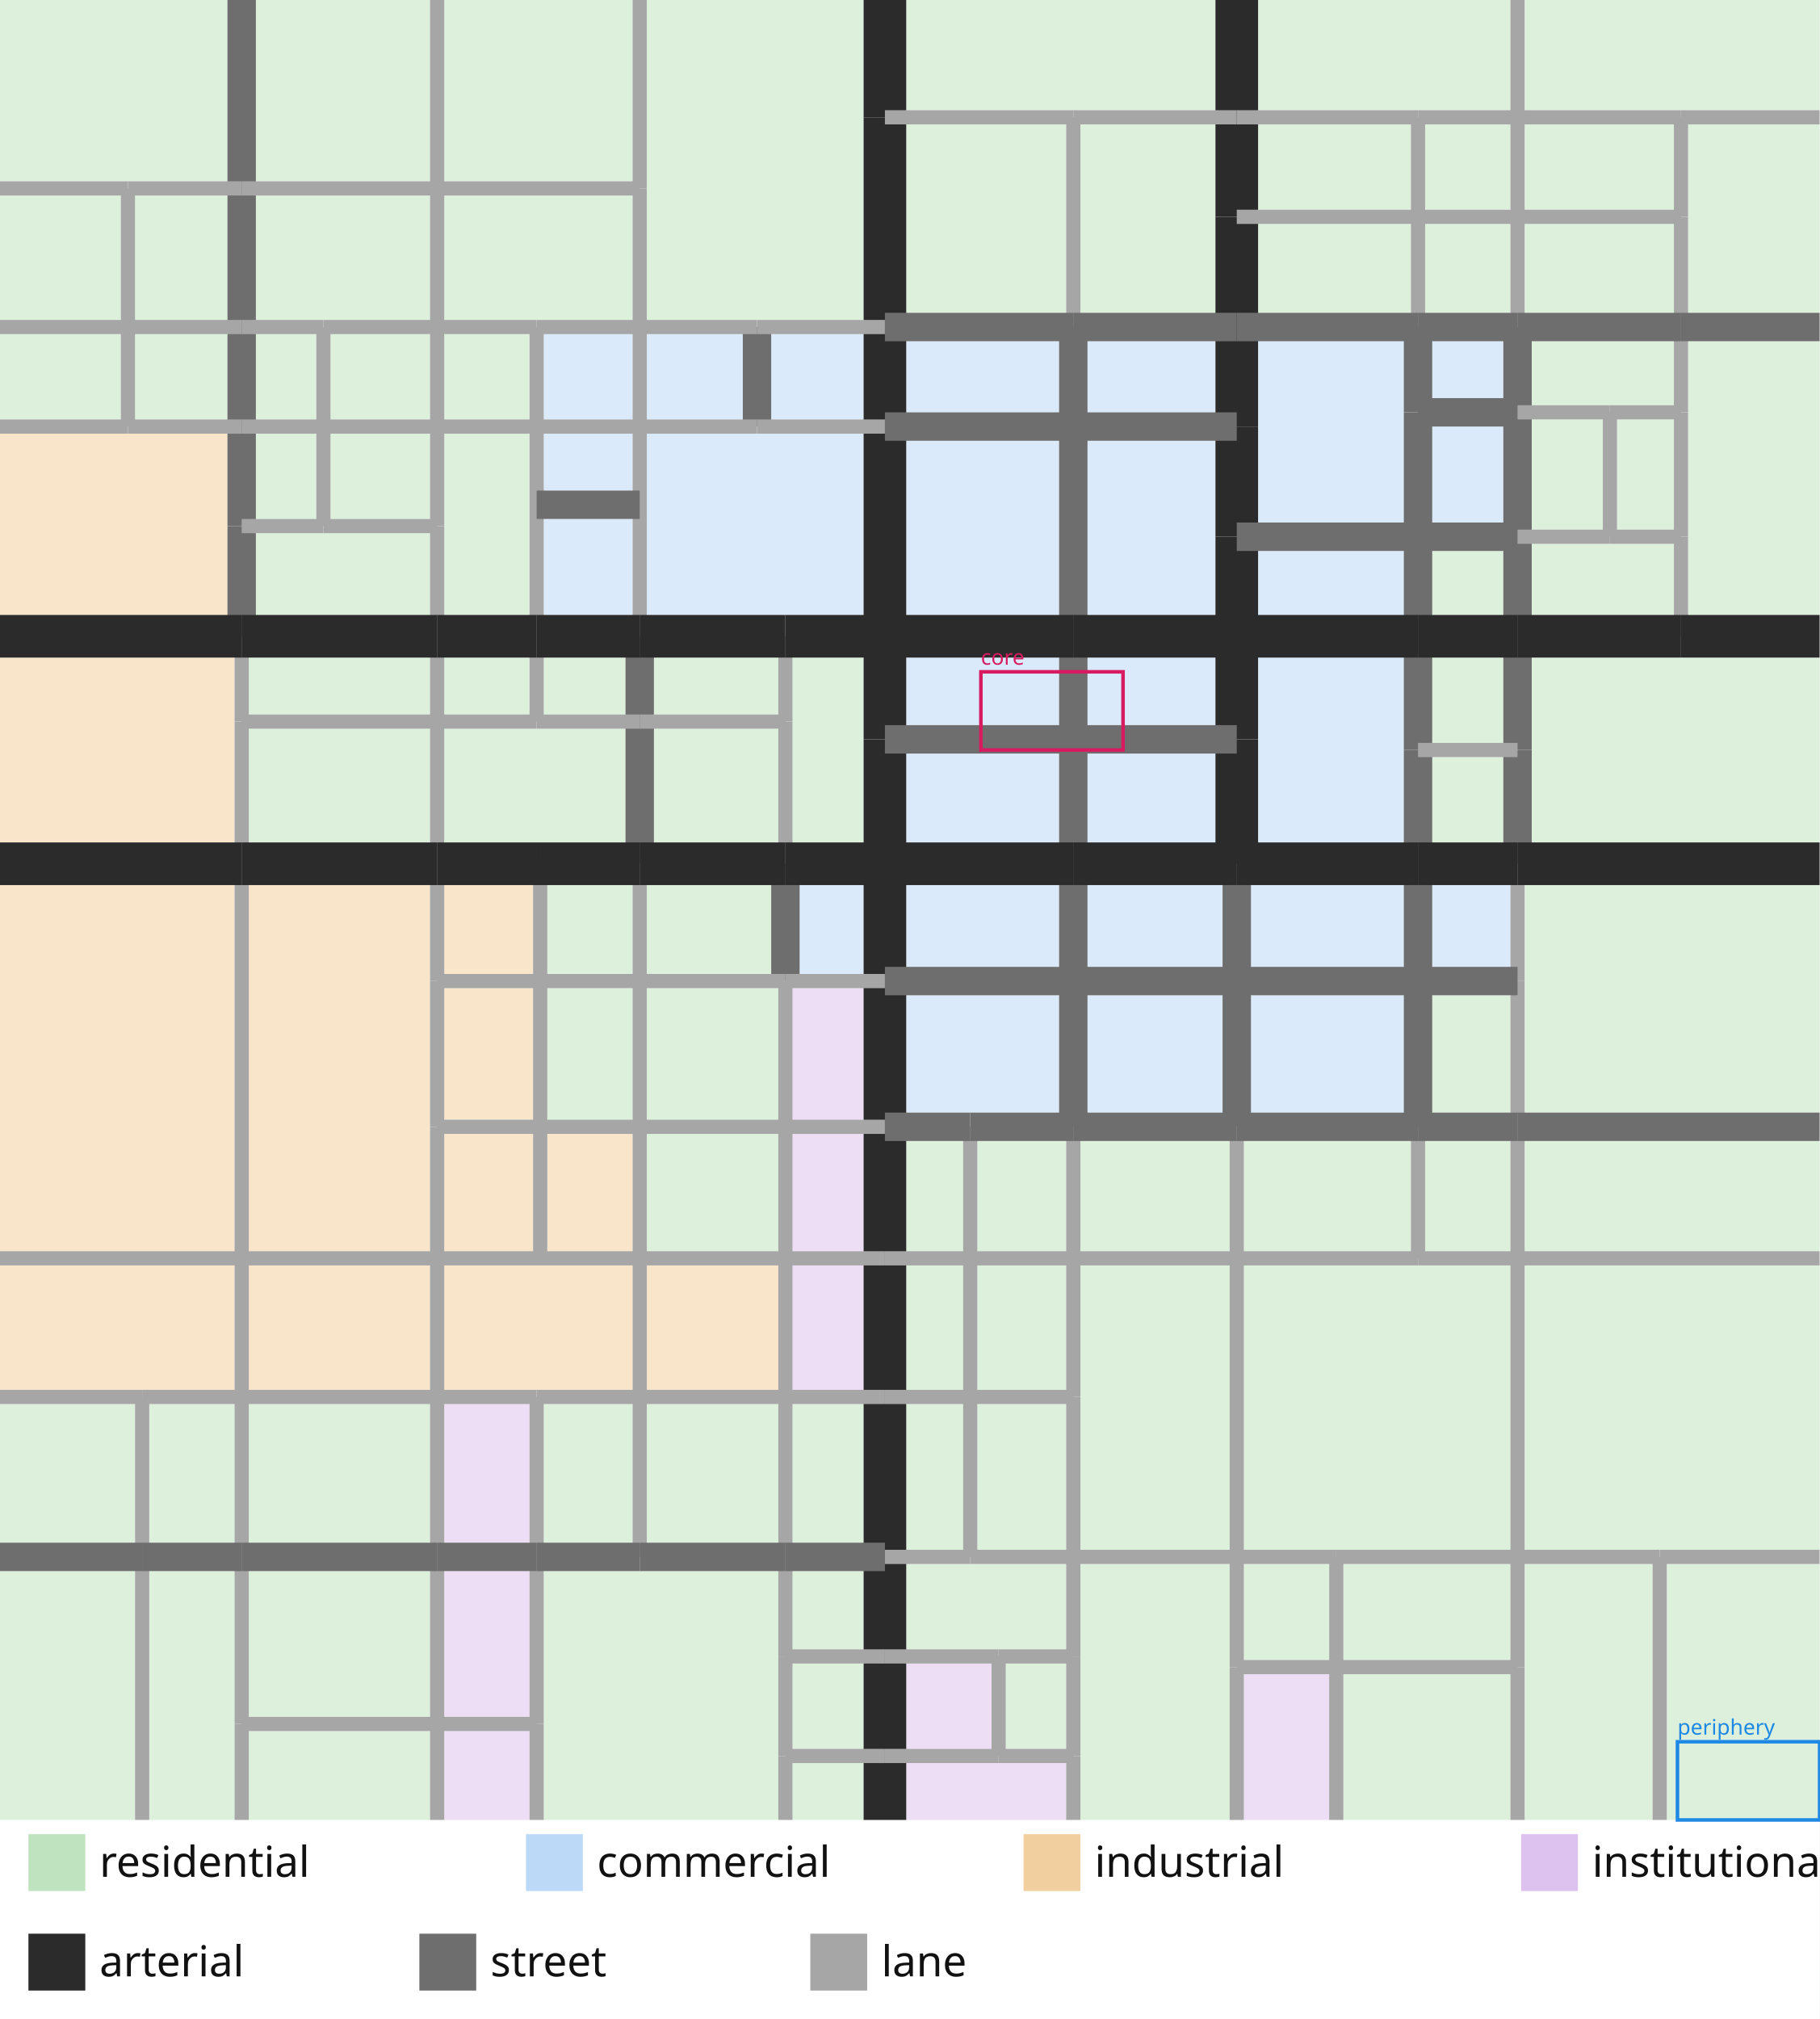
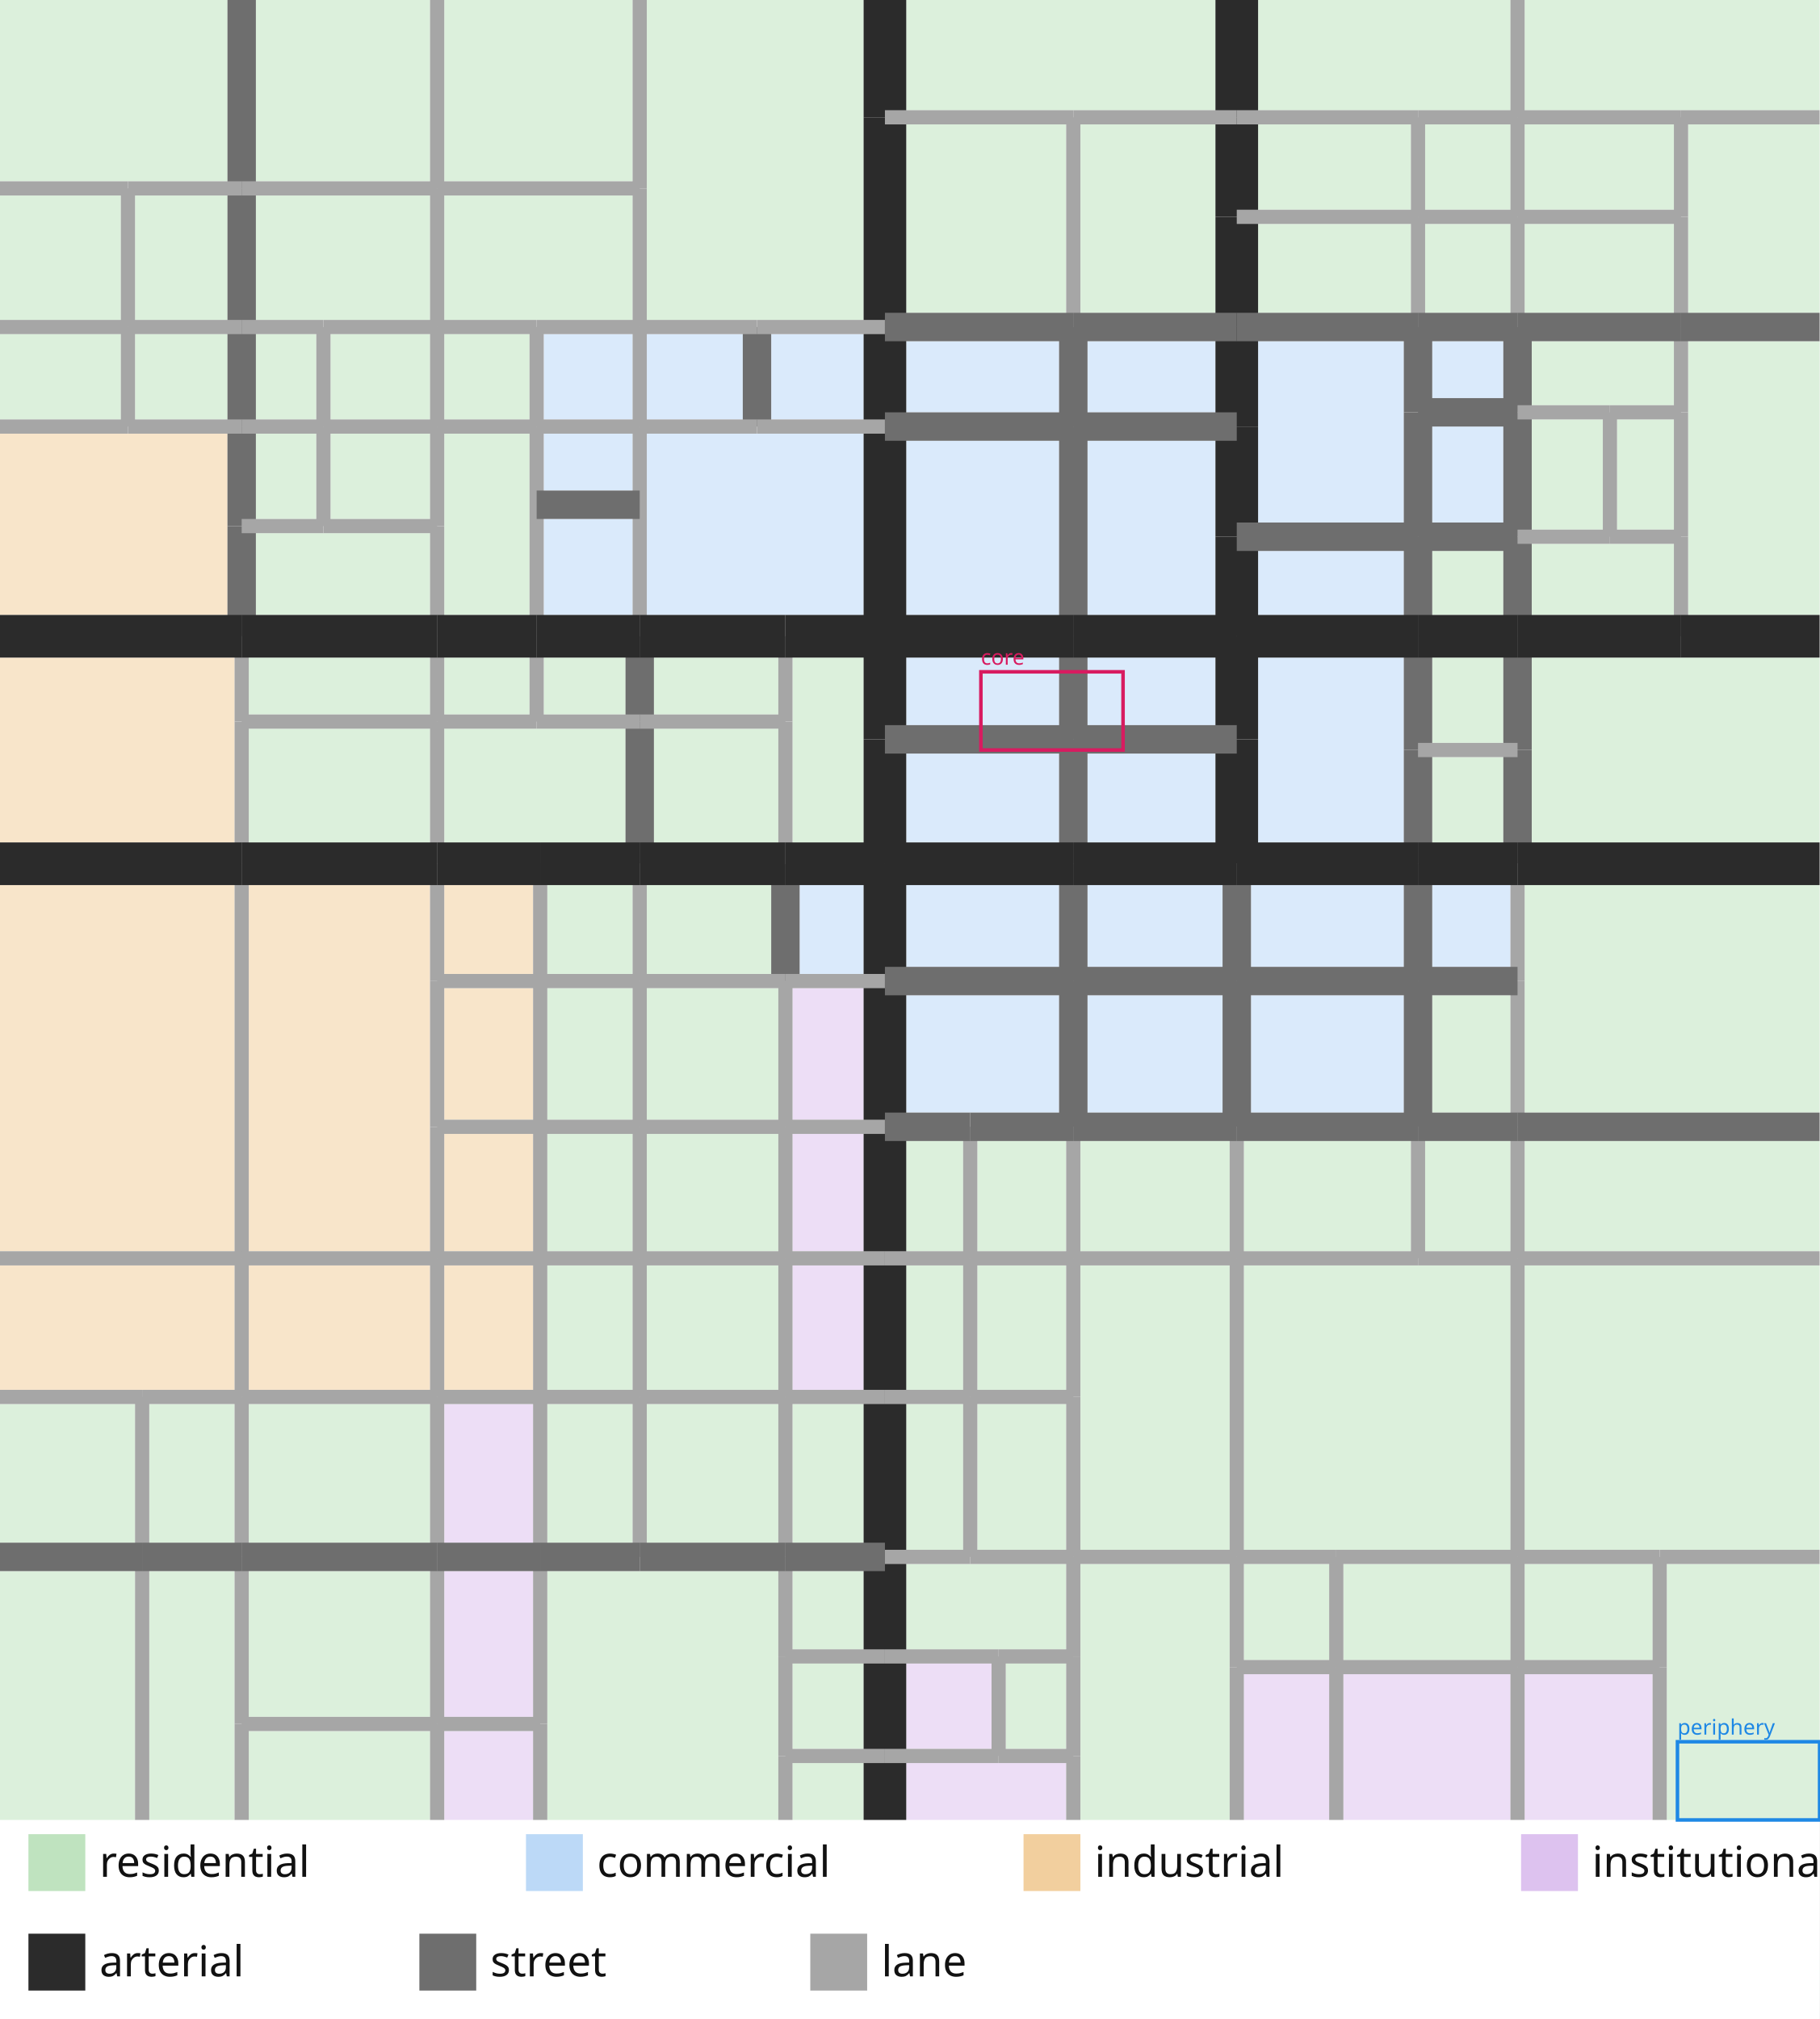
<svg xmlns="http://www.w3.org/2000/svg" width="512" height="568" viewBox="0 0 512 568">
  <rect x="0" y="0" width="512" height="568" fill="#ffffff" />
  <rect x="0" y="0" width="64" height="51" fill="#bfe3bf" fill-opacity="0.55" />
  <rect x="72" y="0" width="49" height="51" fill="#bfe3bf" fill-opacity="0.55" />
  <rect x="125" y="0" width="53" height="51" fill="#bfe3bf" fill-opacity="0.55" />
  <rect x="182" y="0" width="61" height="90" fill="#bfe3bf" fill-opacity="0.55" />
  <rect x="255" y="0" width="87" height="31" fill="#bfe3bf" fill-opacity="0.55" />
  <rect x="354" y="0" width="71" height="31" fill="#bfe3bf" fill-opacity="0.55" />
  <rect x="429" y="0" width="83" height="31" fill="#bfe3bf" fill-opacity="0.55" />
  <rect x="255" y="35" width="45" height="53" fill="#bfe3bf" fill-opacity="0.55" />
  <rect x="304" y="35" width="38" height="53" fill="#bfe3bf" fill-opacity="0.55" />
  <rect x="354" y="35" width="43" height="24" fill="#bfe3bf" fill-opacity="0.55" />
  <rect x="401" y="35" width="24" height="24" fill="#bfe3bf" fill-opacity="0.55" />
  <rect x="429" y="35" width="42" height="24" fill="#bfe3bf" fill-opacity="0.55" />
  <rect x="475" y="35" width="37" height="53" fill="#bfe3bf" fill-opacity="0.55" />
  <rect x="0" y="55" width="34" height="35" fill="#bfe3bf" fill-opacity="0.55" />
  <rect x="38" y="55" width="26" height="35" fill="#bfe3bf" fill-opacity="0.55" />
  <rect x="72" y="55" width="49" height="35" fill="#bfe3bf" fill-opacity="0.55" />
  <rect x="125" y="55" width="53" height="35" fill="#bfe3bf" fill-opacity="0.55" />
  <rect x="354" y="63" width="43" height="25" fill="#bfe3bf" fill-opacity="0.55" />
  <rect x="401" y="63" width="24" height="25" fill="#bfe3bf" fill-opacity="0.55" />
  <rect x="429" y="63" width="42" height="25" fill="#bfe3bf" fill-opacity="0.55" />
  <rect x="0" y="94" width="34" height="24" fill="#bfe3bf" fill-opacity="0.55" />
  <rect x="38" y="94" width="26" height="24" fill="#bfe3bf" fill-opacity="0.55" />
  <rect x="72" y="94" width="17" height="24" fill="#bfe3bf" fill-opacity="0.55" />
  <rect x="93" y="94" width="28" height="24" fill="#bfe3bf" fill-opacity="0.55" />
  <rect x="125" y="94" width="24" height="24" fill="#bfe3bf" fill-opacity="0.55" />
  <rect x="153" y="94" width="25" height="24" fill="#bcd9f7" fill-opacity="0.55" />
  <rect x="182" y="94" width="27" height="24" fill="#bcd9f7" fill-opacity="0.55" />
  <rect x="217" y="94" width="26" height="24" fill="#bcd9f7" fill-opacity="0.55" />
  <rect x="255" y="96" width="43" height="20" fill="#bcd9f7" fill-opacity="0.55" />
  <rect x="306" y="96" width="36" height="20" fill="#bcd9f7" fill-opacity="0.55" />
  <rect x="354" y="96" width="41" height="51" fill="#bcd9f7" fill-opacity="0.55" />
  <rect x="403" y="96" width="20" height="16" fill="#bcd9f7" fill-opacity="0.55" />
  <rect x="431" y="96" width="40" height="18" fill="#bfe3bf" fill-opacity="0.55" />
  <rect x="475" y="96" width="37" height="77" fill="#bfe3bf" fill-opacity="0.55" />
  <rect x="431" y="118" width="20" height="31" fill="#bfe3bf" fill-opacity="0.55" />
  <rect x="455" y="118" width="16" height="31" fill="#bfe3bf" fill-opacity="0.55" />
  <rect x="403" y="120" width="20" height="27" fill="#bcd9f7" fill-opacity="0.55" />
  <rect x="0" y="122" width="64" height="51" fill="#f2cf9e" fill-opacity="0.55" />
  <rect x="72" y="122" width="17" height="24" fill="#bfe3bf" fill-opacity="0.55" />
  <rect x="93" y="122" width="28" height="24" fill="#bfe3bf" fill-opacity="0.55" />
  <rect x="125" y="122" width="24" height="51" fill="#bfe3bf" fill-opacity="0.55" />
  <rect x="153" y="122" width="25" height="16" fill="#bcd9f7" fill-opacity="0.55" />
  <rect x="182" y="122" width="61" height="51" fill="#bcd9f7" fill-opacity="0.55" />
  <rect x="255" y="124" width="43" height="49" fill="#bcd9f7" fill-opacity="0.55" />
  <rect x="306" y="124" width="36" height="49" fill="#bcd9f7" fill-opacity="0.55" />
  <rect x="153" y="146" width="25" height="27" fill="#bcd9f7" fill-opacity="0.55" />
  <rect x="72" y="150" width="49" height="23" fill="#bfe3bf" fill-opacity="0.55" />
  <rect x="431" y="153" width="40" height="20" fill="#bfe3bf" fill-opacity="0.55" />
  <rect x="354" y="155" width="41" height="18" fill="#bcd9f7" fill-opacity="0.55" />
  <rect x="403" y="155" width="20" height="18" fill="#bfe3bf" fill-opacity="0.55" />
  <rect x="0" y="185" width="66" height="52" fill="#f2cf9e" fill-opacity="0.55" />
  <rect x="70" y="185" width="51" height="16" fill="#bfe3bf" fill-opacity="0.55" />
  <rect x="125" y="185" width="24" height="16" fill="#bfe3bf" fill-opacity="0.55" />
  <rect x="153" y="185" width="23" height="16" fill="#bfe3bf" fill-opacity="0.55" />
  <rect x="184" y="185" width="35" height="16" fill="#bfe3bf" fill-opacity="0.55" />
  <rect x="223" y="185" width="20" height="52" fill="#bfe3bf" fill-opacity="0.55" />
  <rect x="255" y="185" width="43" height="19" fill="#bcd9f7" fill-opacity="0.55" />
  <rect x="306" y="185" width="36" height="19" fill="#bcd9f7" fill-opacity="0.55" />
  <rect x="354" y="185" width="41" height="52" fill="#bcd9f7" fill-opacity="0.55" />
  <rect x="403" y="185" width="20" height="24" fill="#bfe3bf" fill-opacity="0.55" />
  <rect x="431" y="185" width="81" height="52" fill="#bfe3bf" fill-opacity="0.55" />
  <rect x="70" y="205" width="51" height="32" fill="#bfe3bf" fill-opacity="0.55" />
  <rect x="125" y="205" width="51" height="32" fill="#bfe3bf" fill-opacity="0.55" />
  <rect x="184" y="205" width="35" height="32" fill="#bfe3bf" fill-opacity="0.55" />
  <rect x="255" y="212" width="43" height="25" fill="#bcd9f7" fill-opacity="0.55" />
  <rect x="306" y="212" width="36" height="25" fill="#bcd9f7" fill-opacity="0.55" />
  <rect x="403" y="213" width="20" height="24" fill="#bfe3bf" fill-opacity="0.55" />
  <rect x="0" y="249" width="66" height="103" fill="#f2cf9e" fill-opacity="0.55" />
  <rect x="70" y="249" width="51" height="103" fill="#f2cf9e" fill-opacity="0.55" />
  <rect x="125" y="249" width="25" height="25" fill="#f2cf9e" fill-opacity="0.55" />
  <rect x="154" y="249" width="24" height="25" fill="#bfe3bf" fill-opacity="0.55" />
  <rect x="182" y="249" width="35" height="25" fill="#bfe3bf" fill-opacity="0.55" />
  <rect x="225" y="249" width="18" height="25" fill="#bcd9f7" fill-opacity="0.55" />
  <rect x="255" y="249" width="43" height="23" fill="#bcd9f7" fill-opacity="0.55" />
  <rect x="306" y="249" width="38" height="23" fill="#bcd9f7" fill-opacity="0.55" />
  <rect x="352" y="249" width="43" height="23" fill="#bcd9f7" fill-opacity="0.55" />
  <rect x="403" y="249" width="22" height="23" fill="#bcd9f7" fill-opacity="0.55" />
  <rect x="429" y="249" width="83" height="64" fill="#bfe3bf" fill-opacity="0.55" />
  <rect x="125" y="278" width="25" height="37" fill="#f2cf9e" fill-opacity="0.55" />
  <rect x="154" y="278" width="24" height="37" fill="#bfe3bf" fill-opacity="0.55" />
  <rect x="182" y="278" width="37" height="37" fill="#bfe3bf" fill-opacity="0.55" />
  <rect x="223" y="278" width="20" height="37" fill="#ddc2ef" fill-opacity="0.55" />
  <rect x="255" y="280" width="43" height="33" fill="#bcd9f7" fill-opacity="0.55" />
  <rect x="306" y="280" width="38" height="33" fill="#bcd9f7" fill-opacity="0.55" />
  <rect x="352" y="280" width="43" height="33" fill="#bcd9f7" fill-opacity="0.55" />
  <rect x="403" y="280" width="22" height="33" fill="#bfe3bf" fill-opacity="0.55" />
  <rect x="125" y="319" width="25" height="33" fill="#f2cf9e" fill-opacity="0.55" />
-   <rect x="154" y="319" width="24" height="33" fill="#f2cf9e" fill-opacity="0.55" />
+   <rect x="154" y="319" width="24" height="33" fill="#bfe3bf" fill-opacity="0.55" />
  <rect x="182" y="319" width="37" height="33" fill="#bfe3bf" fill-opacity="0.55" />
  <rect x="223" y="319" width="20" height="33" fill="#ddc2ef" fill-opacity="0.55" />
  <rect x="255" y="321" width="16" height="31" fill="#bfe3bf" fill-opacity="0.55" />
  <rect x="275" y="321" width="25" height="31" fill="#bfe3bf" fill-opacity="0.55" />
  <rect x="304" y="321" width="42" height="31" fill="#bfe3bf" fill-opacity="0.55" />
  <rect x="350" y="321" width="47" height="31" fill="#bfe3bf" fill-opacity="0.55" />
  <rect x="401" y="321" width="24" height="31" fill="#bfe3bf" fill-opacity="0.55" />
  <rect x="429" y="321" width="83" height="31" fill="#bfe3bf" fill-opacity="0.55" />
  <rect x="0" y="356" width="66" height="35" fill="#f2cf9e" fill-opacity="0.55" />
  <rect x="70" y="356" width="51" height="35" fill="#f2cf9e" fill-opacity="0.55" />
-   <rect x="125" y="356" width="53" height="35" fill="#f2cf9e" fill-opacity="0.55" />
-   <rect x="182" y="356" width="37" height="35" fill="#f2cf9e" fill-opacity="0.55" />
+   <rect x="125" y="356" width="25" height="35" fill="#f2cf9e" fill-opacity="0.55" />
+   <rect x="154" y="356" width="24" height="35" fill="#bfe3bf" fill-opacity="0.55" />
+   <rect x="182" y="356" width="37" height="35" fill="#bfe3bf" fill-opacity="0.55" />
  <rect x="223" y="356" width="20" height="35" fill="#ddc2ef" fill-opacity="0.55" />
  <rect x="255" y="356" width="16" height="35" fill="#bfe3bf" fill-opacity="0.55" />
  <rect x="275" y="356" width="25" height="35" fill="#bfe3bf" fill-opacity="0.55" />
  <rect x="304" y="356" width="42" height="80" fill="#bfe3bf" fill-opacity="0.55" />
  <rect x="350" y="356" width="75" height="80" fill="#bfe3bf" fill-opacity="0.55" />
  <rect x="429" y="356" width="83" height="80" fill="#bfe3bf" fill-opacity="0.55" />
  <rect x="0" y="395" width="38" height="39" fill="#bfe3bf" fill-opacity="0.55" />
  <rect x="42" y="395" width="24" height="39" fill="#bfe3bf" fill-opacity="0.55" />
  <rect x="70" y="395" width="51" height="39" fill="#bfe3bf" fill-opacity="0.55" />
-   <rect x="125" y="395" width="24" height="39" fill="#ddc2ef" fill-opacity="0.55" />
-   <rect x="153" y="395" width="25" height="39" fill="#bfe3bf" fill-opacity="0.55" />
+   <rect x="125" y="395" width="25" height="39" fill="#ddc2ef" fill-opacity="0.55" />
+   <rect x="154" y="395" width="24" height="39" fill="#bfe3bf" fill-opacity="0.55" />
  <rect x="182" y="395" width="37" height="39" fill="#bfe3bf" fill-opacity="0.55" />
  <rect x="223" y="395" width="20" height="39" fill="#bfe3bf" fill-opacity="0.55" />
  <rect x="255" y="395" width="16" height="41" fill="#bfe3bf" fill-opacity="0.55" />
  <rect x="275" y="395" width="25" height="41" fill="#bfe3bf" fill-opacity="0.55" />
  <rect x="255" y="440" width="45" height="24" fill="#bfe3bf" fill-opacity="0.55" />
  <rect x="304" y="440" width="42" height="72" fill="#bfe3bf" fill-opacity="0.55" />
  <rect x="350" y="440" width="24" height="27" fill="#bfe3bf" fill-opacity="0.55" />
  <rect x="378" y="440" width="47" height="27" fill="#bfe3bf" fill-opacity="0.55" />
-   <rect x="429" y="440" width="36" height="72" fill="#bfe3bf" fill-opacity="0.55" />
+   <rect x="429" y="440" width="36" height="27" fill="#bfe3bf" fill-opacity="0.55" />
  <rect x="469" y="440" width="43" height="72" fill="#bfe3bf" fill-opacity="0.55" />
  <rect x="0" y="442" width="38" height="70" fill="#bfe3bf" fill-opacity="0.55" />
  <rect x="42" y="442" width="24" height="70" fill="#bfe3bf" fill-opacity="0.55" />
  <rect x="70" y="442" width="51" height="41" fill="#bfe3bf" fill-opacity="0.55" />
-   <rect x="125" y="442" width="24" height="41" fill="#ddc2ef" fill-opacity="0.55" />
-   <rect x="153" y="442" width="66" height="70" fill="#bfe3bf" fill-opacity="0.55" />
+   <rect x="125" y="442" width="25" height="41" fill="#ddc2ef" fill-opacity="0.55" />
+   <rect x="154" y="442" width="65" height="70" fill="#bfe3bf" fill-opacity="0.55" />
  <rect x="223" y="442" width="20" height="22" fill="#bfe3bf" fill-opacity="0.55" />
  <rect x="223" y="468" width="20" height="24" fill="#bfe3bf" fill-opacity="0.55" />
  <rect x="255" y="468" width="24" height="24" fill="#ddc2ef" fill-opacity="0.55" />
  <rect x="283" y="468" width="17" height="24" fill="#bfe3bf" fill-opacity="0.55" />
  <rect x="350" y="471" width="24" height="41" fill="#ddc2ef" fill-opacity="0.55" />
-   <rect x="378" y="471" width="47" height="41" fill="#bfe3bf" fill-opacity="0.55" />
+   <rect x="378" y="471" width="47" height="41" fill="#ddc2ef" fill-opacity="0.55" />
+   <rect x="429" y="471" width="36" height="41" fill="#ddc2ef" fill-opacity="0.55" />
  <rect x="70" y="487" width="51" height="25" fill="#bfe3bf" fill-opacity="0.55" />
-   <rect x="125" y="487" width="24" height="25" fill="#ddc2ef" fill-opacity="0.55" />
+   <rect x="125" y="487" width="25" height="25" fill="#ddc2ef" fill-opacity="0.55" />
  <rect x="223" y="496" width="20" height="16" fill="#bfe3bf" fill-opacity="0.55" />
  <rect x="255" y="496" width="45" height="16" fill="#ddc2ef" fill-opacity="0.55" />
  <rect x="34" y="53" width="4" height="39" fill="#a6a6a6" />
  <rect x="34" y="92" width="4" height="28" fill="#a6a6a6" />
  <rect x="38" y="393" width="4" height="45" fill="#a6a6a6" />
  <rect x="38" y="438" width="4" height="74" fill="#a6a6a6" />
  <rect x="64" y="0" width="8" height="53" fill="#6e6e6e" />
  <rect x="64" y="53" width="8" height="39" fill="#6e6e6e" />
  <rect x="64" y="92" width="8" height="28" fill="#6e6e6e" />
  <rect x="64" y="120" width="8" height="28" fill="#6e6e6e" />
  <rect x="64" y="148" width="8" height="31" fill="#6e6e6e" />
  <rect x="66" y="179" width="4" height="24" fill="#a6a6a6" />
  <rect x="66" y="203" width="4" height="40" fill="#a6a6a6" />
  <rect x="66" y="243" width="4" height="111" fill="#a6a6a6" />
  <rect x="66" y="354" width="4" height="39" fill="#a6a6a6" />
  <rect x="66" y="393" width="4" height="45" fill="#a6a6a6" />
  <rect x="66" y="438" width="4" height="47" fill="#a6a6a6" />
  <rect x="66" y="485" width="4" height="27" fill="#a6a6a6" />
  <rect x="89" y="92" width="4" height="28" fill="#a6a6a6" />
  <rect x="89" y="120" width="4" height="28" fill="#a6a6a6" />
  <rect x="121" y="0" width="4" height="53" fill="#a6a6a6" />
  <rect x="121" y="53" width="4" height="39" fill="#a6a6a6" />
  <rect x="121" y="92" width="4" height="28" fill="#a6a6a6" />
  <rect x="121" y="120" width="4" height="28" fill="#a6a6a6" />
  <rect x="121" y="148" width="4" height="31" fill="#a6a6a6" />
  <rect x="121" y="179" width="4" height="24" fill="#a6a6a6" />
  <rect x="121" y="203" width="4" height="40" fill="#a6a6a6" />
  <rect x="121" y="243" width="4" height="33" fill="#a6a6a6" />
  <rect x="121" y="276" width="4" height="41" fill="#a6a6a6" />
  <rect x="121" y="317" width="4" height="37" fill="#a6a6a6" />
  <rect x="121" y="354" width="4" height="39" fill="#a6a6a6" />
  <rect x="121" y="393" width="4" height="45" fill="#a6a6a6" />
  <rect x="121" y="438" width="4" height="47" fill="#a6a6a6" />
  <rect x="121" y="485" width="4" height="27" fill="#a6a6a6" />
  <rect x="149" y="92" width="4" height="28" fill="#a6a6a6" />
  <rect x="149" y="120" width="4" height="22" fill="#a6a6a6" />
  <rect x="149" y="142" width="4" height="37" fill="#a6a6a6" />
  <rect x="149" y="179" width="4" height="24" fill="#a6a6a6" />
-   <rect x="149" y="393" width="4" height="45" fill="#a6a6a6" />
-   <rect x="149" y="438" width="4" height="47" fill="#a6a6a6" />
-   <rect x="149" y="485" width="4" height="27" fill="#a6a6a6" />
  <rect x="150" y="243" width="4" height="33" fill="#a6a6a6" />
  <rect x="150" y="276" width="4" height="41" fill="#a6a6a6" />
  <rect x="150" y="317" width="4" height="37" fill="#a6a6a6" />
+   <rect x="150" y="354" width="4" height="39" fill="#a6a6a6" />
+   <rect x="150" y="393" width="4" height="45" fill="#a6a6a6" />
+   <rect x="150" y="438" width="4" height="47" fill="#a6a6a6" />
+   <rect x="150" y="485" width="4" height="27" fill="#a6a6a6" />
  <rect x="178" y="0" width="4" height="53" fill="#a6a6a6" />
  <rect x="178" y="53" width="4" height="39" fill="#a6a6a6" />
  <rect x="178" y="92" width="4" height="28" fill="#a6a6a6" />
  <rect x="178" y="120" width="4" height="22" fill="#a6a6a6" />
  <rect x="178" y="142" width="4" height="37" fill="#a6a6a6" />
  <rect x="176" y="179" width="8" height="24" fill="#6e6e6e" />
  <rect x="176" y="203" width="8" height="40" fill="#6e6e6e" />
  <rect x="178" y="243" width="4" height="33" fill="#a6a6a6" />
  <rect x="178" y="276" width="4" height="41" fill="#a6a6a6" />
  <rect x="178" y="317" width="4" height="37" fill="#a6a6a6" />
  <rect x="178" y="354" width="4" height="39" fill="#a6a6a6" />
  <rect x="178" y="393" width="4" height="45" fill="#a6a6a6" />
  <rect x="209" y="92" width="8" height="28" fill="#6e6e6e" />
  <rect x="219" y="179" width="4" height="24" fill="#a6a6a6" />
  <rect x="219" y="203" width="4" height="40" fill="#a6a6a6" />
  <rect x="217" y="243" width="8" height="33" fill="#6e6e6e" />
  <rect x="219" y="276" width="4" height="41" fill="#a6a6a6" />
  <rect x="219" y="317" width="4" height="37" fill="#a6a6a6" />
  <rect x="219" y="354" width="4" height="39" fill="#a6a6a6" />
  <rect x="219" y="393" width="4" height="45" fill="#a6a6a6" />
  <rect x="219" y="438" width="4" height="28" fill="#a6a6a6" />
  <rect x="219" y="466" width="4" height="28" fill="#a6a6a6" />
  <rect x="219" y="494" width="4" height="18" fill="#a6a6a6" />
  <rect x="243" y="0" width="12" height="33" fill="#2b2b2b" />
  <rect x="243" y="33" width="12" height="59" fill="#2b2b2b" />
  <rect x="243" y="92" width="12" height="28" fill="#2b2b2b" />
  <rect x="243" y="120" width="12" height="59" fill="#2b2b2b" />
  <rect x="243" y="179" width="12" height="29" fill="#2b2b2b" />
  <rect x="243" y="208" width="12" height="35" fill="#2b2b2b" />
  <rect x="243" y="243" width="12" height="33" fill="#2b2b2b" />
  <rect x="243" y="276" width="12" height="41" fill="#2b2b2b" />
  <rect x="243" y="317" width="12" height="37" fill="#2b2b2b" />
  <rect x="243" y="354" width="12" height="39" fill="#2b2b2b" />
  <rect x="243" y="393" width="12" height="45" fill="#2b2b2b" />
  <rect x="243" y="438" width="12" height="28" fill="#2b2b2b" />
  <rect x="243" y="466" width="12" height="28" fill="#2b2b2b" />
  <rect x="243" y="494" width="12" height="18" fill="#2b2b2b" />
  <rect x="271" y="317" width="4" height="37" fill="#a6a6a6" />
  <rect x="271" y="354" width="4" height="39" fill="#a6a6a6" />
  <rect x="271" y="393" width="4" height="45" fill="#a6a6a6" />
  <rect x="279" y="466" width="4" height="28" fill="#a6a6a6" />
  <rect x="300" y="33" width="4" height="59" fill="#a6a6a6" />
  <rect x="298" y="92" width="8" height="28" fill="#6e6e6e" />
  <rect x="298" y="120" width="8" height="59" fill="#6e6e6e" />
  <rect x="298" y="179" width="8" height="29" fill="#6e6e6e" />
  <rect x="298" y="208" width="8" height="35" fill="#6e6e6e" />
  <rect x="298" y="243" width="8" height="33" fill="#6e6e6e" />
  <rect x="298" y="276" width="8" height="41" fill="#6e6e6e" />
  <rect x="300" y="317" width="4" height="37" fill="#a6a6a6" />
  <rect x="300" y="354" width="4" height="39" fill="#a6a6a6" />
  <rect x="300" y="393" width="4" height="45" fill="#a6a6a6" />
  <rect x="300" y="438" width="4" height="28" fill="#a6a6a6" />
  <rect x="300" y="466" width="4" height="28" fill="#a6a6a6" />
  <rect x="300" y="494" width="4" height="18" fill="#a6a6a6" />
  <rect x="342" y="0" width="12" height="33" fill="#2b2b2b" />
  <rect x="342" y="33" width="12" height="28" fill="#2b2b2b" />
  <rect x="342" y="61" width="12" height="31" fill="#2b2b2b" />
  <rect x="342" y="92" width="12" height="28" fill="#2b2b2b" />
  <rect x="342" y="120" width="12" height="31" fill="#2b2b2b" />
  <rect x="342" y="151" width="12" height="28" fill="#2b2b2b" />
  <rect x="342" y="179" width="12" height="29" fill="#2b2b2b" />
  <rect x="342" y="208" width="12" height="35" fill="#2b2b2b" />
  <rect x="344" y="243" width="8" height="33" fill="#6e6e6e" />
  <rect x="344" y="276" width="8" height="41" fill="#6e6e6e" />
  <rect x="346" y="317" width="4" height="37" fill="#a6a6a6" />
  <rect x="346" y="354" width="4" height="84" fill="#a6a6a6" />
  <rect x="346" y="438" width="4" height="31" fill="#a6a6a6" />
  <rect x="346" y="469" width="4" height="43" fill="#a6a6a6" />
  <rect x="374" y="438" width="4" height="31" fill="#a6a6a6" />
  <rect x="374" y="469" width="4" height="43" fill="#a6a6a6" />
  <rect x="397" y="33" width="4" height="28" fill="#a6a6a6" />
  <rect x="397" y="61" width="4" height="31" fill="#a6a6a6" />
  <rect x="395" y="92" width="8" height="24" fill="#6e6e6e" />
  <rect x="395" y="116" width="8" height="35" fill="#6e6e6e" />
  <rect x="395" y="151" width="8" height="28" fill="#6e6e6e" />
  <rect x="395" y="179" width="8" height="32" fill="#6e6e6e" />
  <rect x="395" y="211" width="8" height="32" fill="#6e6e6e" />
  <rect x="395" y="243" width="8" height="33" fill="#6e6e6e" />
  <rect x="395" y="276" width="8" height="41" fill="#6e6e6e" />
  <rect x="397" y="317" width="4" height="37" fill="#a6a6a6" />
  <rect x="425" y="0" width="4" height="33" fill="#a6a6a6" />
  <rect x="425" y="33" width="4" height="28" fill="#a6a6a6" />
  <rect x="425" y="61" width="4" height="31" fill="#a6a6a6" />
  <rect x="423" y="92" width="8" height="24" fill="#6e6e6e" />
  <rect x="423" y="116" width="8" height="35" fill="#6e6e6e" />
  <rect x="423" y="151" width="8" height="28" fill="#6e6e6e" />
  <rect x="423" y="179" width="8" height="32" fill="#6e6e6e" />
  <rect x="423" y="211" width="8" height="32" fill="#6e6e6e" />
  <rect x="425" y="243" width="4" height="33" fill="#a6a6a6" />
  <rect x="425" y="276" width="4" height="41" fill="#a6a6a6" />
  <rect x="425" y="317" width="4" height="37" fill="#a6a6a6" />
  <rect x="425" y="354" width="4" height="84" fill="#a6a6a6" />
  <rect x="425" y="438" width="4" height="31" fill="#a6a6a6" />
  <rect x="425" y="469" width="4" height="43" fill="#a6a6a6" />
  <rect x="451" y="116" width="4" height="35" fill="#a6a6a6" />
-   <rect x="465" y="438" width="4" height="74" fill="#a6a6a6" />
+   <rect x="465" y="438" width="4" height="31" fill="#a6a6a6" />
+   <rect x="465" y="469" width="4" height="43" fill="#a6a6a6" />
  <rect x="471" y="33" width="4" height="28" fill="#a6a6a6" />
  <rect x="471" y="61" width="4" height="31" fill="#a6a6a6" />
  <rect x="471" y="92" width="4" height="24" fill="#a6a6a6" />
  <rect x="471" y="116" width="4" height="35" fill="#a6a6a6" />
  <rect x="471" y="151" width="4" height="28" fill="#a6a6a6" />
  <rect x="249" y="31" width="53" height="4" fill="#a6a6a6" />
  <rect x="302" y="31" width="46" height="4" fill="#a6a6a6" />
  <rect x="348" y="31" width="51" height="4" fill="#a6a6a6" />
  <rect x="399" y="31" width="28" height="4" fill="#a6a6a6" />
  <rect x="427" y="31" width="46" height="4" fill="#a6a6a6" />
  <rect x="473" y="31" width="39" height="4" fill="#a6a6a6" />
  <rect x="0" y="51" width="36" height="4" fill="#a6a6a6" />
  <rect x="36" y="51" width="32" height="4" fill="#a6a6a6" />
  <rect x="68" y="51" width="55" height="4" fill="#a6a6a6" />
  <rect x="123" y="51" width="57" height="4" fill="#a6a6a6" />
  <rect x="348" y="59" width="51" height="4" fill="#a6a6a6" />
  <rect x="399" y="59" width="28" height="4" fill="#a6a6a6" />
  <rect x="427" y="59" width="46" height="4" fill="#a6a6a6" />
  <rect x="0" y="90" width="36" height="4" fill="#a6a6a6" />
  <rect x="36" y="90" width="32" height="4" fill="#a6a6a6" />
  <rect x="68" y="90" width="23" height="4" fill="#a6a6a6" />
  <rect x="91" y="90" width="32" height="4" fill="#a6a6a6" />
  <rect x="123" y="90" width="28" height="4" fill="#a6a6a6" />
  <rect x="151" y="90" width="29" height="4" fill="#a6a6a6" />
  <rect x="180" y="90" width="33" height="4" fill="#a6a6a6" />
  <rect x="213" y="90" width="36" height="4" fill="#a6a6a6" />
  <rect x="249" y="88" width="53" height="8" fill="#6e6e6e" />
  <rect x="302" y="88" width="46" height="8" fill="#6e6e6e" />
  <rect x="348" y="88" width="51" height="8" fill="#6e6e6e" />
  <rect x="399" y="88" width="28" height="8" fill="#6e6e6e" />
  <rect x="427" y="88" width="46" height="8" fill="#6e6e6e" />
  <rect x="473" y="88" width="39" height="8" fill="#6e6e6e" />
  <rect x="399" y="112" width="28" height="8" fill="#6e6e6e" />
  <rect x="427" y="114" width="26" height="4" fill="#a6a6a6" />
  <rect x="453" y="114" width="20" height="4" fill="#a6a6a6" />
  <rect x="0" y="118" width="36" height="4" fill="#a6a6a6" />
  <rect x="36" y="118" width="32" height="4" fill="#a6a6a6" />
  <rect x="68" y="118" width="23" height="4" fill="#a6a6a6" />
  <rect x="91" y="118" width="32" height="4" fill="#a6a6a6" />
  <rect x="123" y="118" width="28" height="4" fill="#a6a6a6" />
  <rect x="151" y="118" width="29" height="4" fill="#a6a6a6" />
  <rect x="180" y="118" width="33" height="4" fill="#a6a6a6" />
  <rect x="213" y="118" width="36" height="4" fill="#a6a6a6" />
  <rect x="249" y="116" width="53" height="8" fill="#6e6e6e" />
  <rect x="302" y="116" width="46" height="8" fill="#6e6e6e" />
  <rect x="151" y="138" width="29" height="8" fill="#6e6e6e" />
  <rect x="68" y="146" width="23" height="4" fill="#a6a6a6" />
  <rect x="91" y="146" width="32" height="4" fill="#a6a6a6" />
  <rect x="348" y="147" width="51" height="8" fill="#6e6e6e" />
  <rect x="399" y="147" width="28" height="8" fill="#6e6e6e" />
  <rect x="427" y="149" width="26" height="4" fill="#a6a6a6" />
  <rect x="453" y="149" width="20" height="4" fill="#a6a6a6" />
  <rect x="0" y="173" width="68" height="12" fill="#2b2b2b" />
  <rect x="68" y="173" width="55" height="12" fill="#2b2b2b" />
  <rect x="123" y="173" width="28" height="12" fill="#2b2b2b" />
  <rect x="151" y="173" width="29" height="12" fill="#2b2b2b" />
  <rect x="180" y="173" width="41" height="12" fill="#2b2b2b" />
  <rect x="221" y="173" width="28" height="12" fill="#2b2b2b" />
  <rect x="249" y="173" width="53" height="12" fill="#2b2b2b" />
  <rect x="302" y="173" width="46" height="12" fill="#2b2b2b" />
  <rect x="348" y="173" width="51" height="12" fill="#2b2b2b" />
  <rect x="399" y="173" width="28" height="12" fill="#2b2b2b" />
  <rect x="427" y="173" width="46" height="12" fill="#2b2b2b" />
  <rect x="473" y="173" width="39" height="12" fill="#2b2b2b" />
  <rect x="68" y="201" width="55" height="4" fill="#a6a6a6" />
  <rect x="123" y="201" width="28" height="4" fill="#a6a6a6" />
  <rect x="151" y="201" width="29" height="4" fill="#a6a6a6" />
  <rect x="180" y="201" width="41" height="4" fill="#a6a6a6" />
  <rect x="249" y="204" width="53" height="8" fill="#6e6e6e" />
  <rect x="302" y="204" width="46" height="8" fill="#6e6e6e" />
  <rect x="399" y="209" width="28" height="4" fill="#a6a6a6" />
  <rect x="0" y="237" width="68" height="12" fill="#2b2b2b" />
  <rect x="68" y="237" width="55" height="12" fill="#2b2b2b" />
  <rect x="123" y="237" width="29" height="12" fill="#2b2b2b" />
  <rect x="152" y="237" width="28" height="12" fill="#2b2b2b" />
  <rect x="180" y="237" width="41" height="12" fill="#2b2b2b" />
  <rect x="221" y="237" width="28" height="12" fill="#2b2b2b" />
  <rect x="249" y="237" width="53" height="12" fill="#2b2b2b" />
  <rect x="302" y="237" width="46" height="12" fill="#2b2b2b" />
  <rect x="348" y="237" width="51" height="12" fill="#2b2b2b" />
  <rect x="399" y="237" width="28" height="12" fill="#2b2b2b" />
  <rect x="427" y="237" width="85" height="12" fill="#2b2b2b" />
  <rect x="123" y="274" width="29" height="4" fill="#a6a6a6" />
  <rect x="152" y="274" width="28" height="4" fill="#a6a6a6" />
  <rect x="180" y="274" width="41" height="4" fill="#a6a6a6" />
  <rect x="221" y="274" width="28" height="4" fill="#a6a6a6" />
  <rect x="249" y="272" width="53" height="8" fill="#6e6e6e" />
  <rect x="302" y="272" width="46" height="8" fill="#6e6e6e" />
  <rect x="348" y="272" width="51" height="8" fill="#6e6e6e" />
  <rect x="399" y="272" width="28" height="8" fill="#6e6e6e" />
  <rect x="123" y="315" width="29" height="4" fill="#a6a6a6" />
  <rect x="152" y="315" width="28" height="4" fill="#a6a6a6" />
  <rect x="180" y="315" width="41" height="4" fill="#a6a6a6" />
  <rect x="221" y="315" width="28" height="4" fill="#a6a6a6" />
  <rect x="249" y="313" width="24" height="8" fill="#6e6e6e" />
  <rect x="273" y="313" width="29" height="8" fill="#6e6e6e" />
  <rect x="302" y="313" width="46" height="8" fill="#6e6e6e" />
  <rect x="348" y="313" width="51" height="8" fill="#6e6e6e" />
  <rect x="399" y="313" width="28" height="8" fill="#6e6e6e" />
  <rect x="427" y="313" width="85" height="8" fill="#6e6e6e" />
  <rect x="0" y="352" width="68" height="4" fill="#a6a6a6" />
  <rect x="68" y="352" width="55" height="4" fill="#a6a6a6" />
  <rect x="123" y="352" width="29" height="4" fill="#a6a6a6" />
  <rect x="152" y="352" width="28" height="4" fill="#a6a6a6" />
  <rect x="180" y="352" width="41" height="4" fill="#a6a6a6" />
  <rect x="221" y="352" width="28" height="4" fill="#a6a6a6" />
  <rect x="249" y="352" width="24" height="4" fill="#a6a6a6" />
  <rect x="273" y="352" width="29" height="4" fill="#a6a6a6" />
  <rect x="302" y="352" width="46" height="4" fill="#a6a6a6" />
  <rect x="348" y="352" width="51" height="4" fill="#a6a6a6" />
  <rect x="399" y="352" width="28" height="4" fill="#a6a6a6" />
  <rect x="427" y="352" width="85" height="4" fill="#a6a6a6" />
  <rect x="0" y="391" width="40" height="4" fill="#a6a6a6" />
  <rect x="40" y="391" width="28" height="4" fill="#a6a6a6" />
  <rect x="68" y="391" width="55" height="4" fill="#a6a6a6" />
-   <rect x="123" y="391" width="28" height="4" fill="#a6a6a6" />
-   <rect x="151" y="391" width="29" height="4" fill="#a6a6a6" />
+   <rect x="123" y="391" width="29" height="4" fill="#a6a6a6" />
+   <rect x="152" y="391" width="28" height="4" fill="#a6a6a6" />
  <rect x="180" y="391" width="41" height="4" fill="#a6a6a6" />
  <rect x="221" y="391" width="28" height="4" fill="#a6a6a6" />
  <rect x="249" y="391" width="24" height="4" fill="#a6a6a6" />
  <rect x="273" y="391" width="29" height="4" fill="#a6a6a6" />
  <rect x="0" y="434" width="40" height="8" fill="#6e6e6e" />
  <rect x="40" y="434" width="28" height="8" fill="#6e6e6e" />
  <rect x="68" y="434" width="55" height="8" fill="#6e6e6e" />
-   <rect x="123" y="434" width="28" height="8" fill="#6e6e6e" />
-   <rect x="151" y="434" width="29" height="8" fill="#6e6e6e" />
+   <rect x="123" y="434" width="29" height="8" fill="#6e6e6e" />
+   <rect x="152" y="434" width="28" height="8" fill="#6e6e6e" />
  <rect x="180" y="434" width="41" height="8" fill="#6e6e6e" />
  <rect x="221" y="434" width="28" height="8" fill="#6e6e6e" />
  <rect x="249" y="436" width="24" height="4" fill="#a6a6a6" />
  <rect x="273" y="436" width="29" height="4" fill="#a6a6a6" />
  <rect x="302" y="436" width="46" height="4" fill="#a6a6a6" />
  <rect x="348" y="436" width="28" height="4" fill="#a6a6a6" />
  <rect x="376" y="436" width="51" height="4" fill="#a6a6a6" />
  <rect x="427" y="436" width="40" height="4" fill="#a6a6a6" />
  <rect x="467" y="436" width="45" height="4" fill="#a6a6a6" />
  <rect x="221" y="464" width="28" height="4" fill="#a6a6a6" />
  <rect x="249" y="464" width="32" height="4" fill="#a6a6a6" />
  <rect x="281" y="464" width="21" height="4" fill="#a6a6a6" />
  <rect x="348" y="467" width="28" height="4" fill="#a6a6a6" />
  <rect x="376" y="467" width="51" height="4" fill="#a6a6a6" />
+   <rect x="427" y="467" width="40" height="4" fill="#a6a6a6" />
  <rect x="68" y="483" width="55" height="4" fill="#a6a6a6" />
-   <rect x="123" y="483" width="28" height="4" fill="#a6a6a6" />
+   <rect x="123" y="483" width="29" height="4" fill="#a6a6a6" />
  <rect x="221" y="492" width="28" height="4" fill="#a6a6a6" />
  <rect x="249" y="492" width="32" height="4" fill="#a6a6a6" />
  <rect x="281" y="492" width="21" height="4" fill="#a6a6a6" />
  <rect x="276" y="189" width="40" height="22" fill="none" stroke="#d81b60" stroke-width="1" />
  <text x="276" y="187" font-family="sans-serif" font-size="6" fill="#d81b60">core</text>
  <rect x="472" y="490" width="40" height="22" fill="none" stroke="#1e88e5" stroke-width="1" />
  <text x="472" y="488" font-family="sans-serif" font-size="6" fill="#1e88e5">periphery</text>
  <rect x="8" y="516" width="16" height="16" fill="#bfe3bf" />
  <text x="28" y="528" font-family="sans-serif" font-size="12" fill="#111">residential</text>
  <rect x="148" y="516" width="16" height="16" fill="#bcd9f7" />
  <text x="168" y="528" font-family="sans-serif" font-size="12" fill="#111">commercial</text>
  <rect x="288" y="516" width="16" height="16" fill="#f2cf9e" />
  <text x="308" y="528" font-family="sans-serif" font-size="12" fill="#111">industrial</text>
  <rect x="428" y="516" width="16" height="16" fill="#ddc2ef" />
  <text x="448" y="528" font-family="sans-serif" font-size="12" fill="#111">institutional</text>
  <rect x="8" y="544" width="16" height="16" fill="#2b2b2b" />
  <text x="28" y="556" font-family="sans-serif" font-size="12" fill="#111">arterial</text>
  <rect x="118" y="544" width="16" height="16" fill="#6e6e6e" />
  <text x="138" y="556" font-family="sans-serif" font-size="12" fill="#111">street</text>
  <rect x="228" y="544" width="16" height="16" fill="#a6a6a6" />
  <text x="248" y="556" font-family="sans-serif" font-size="12" fill="#111">lane</text>
</svg>
